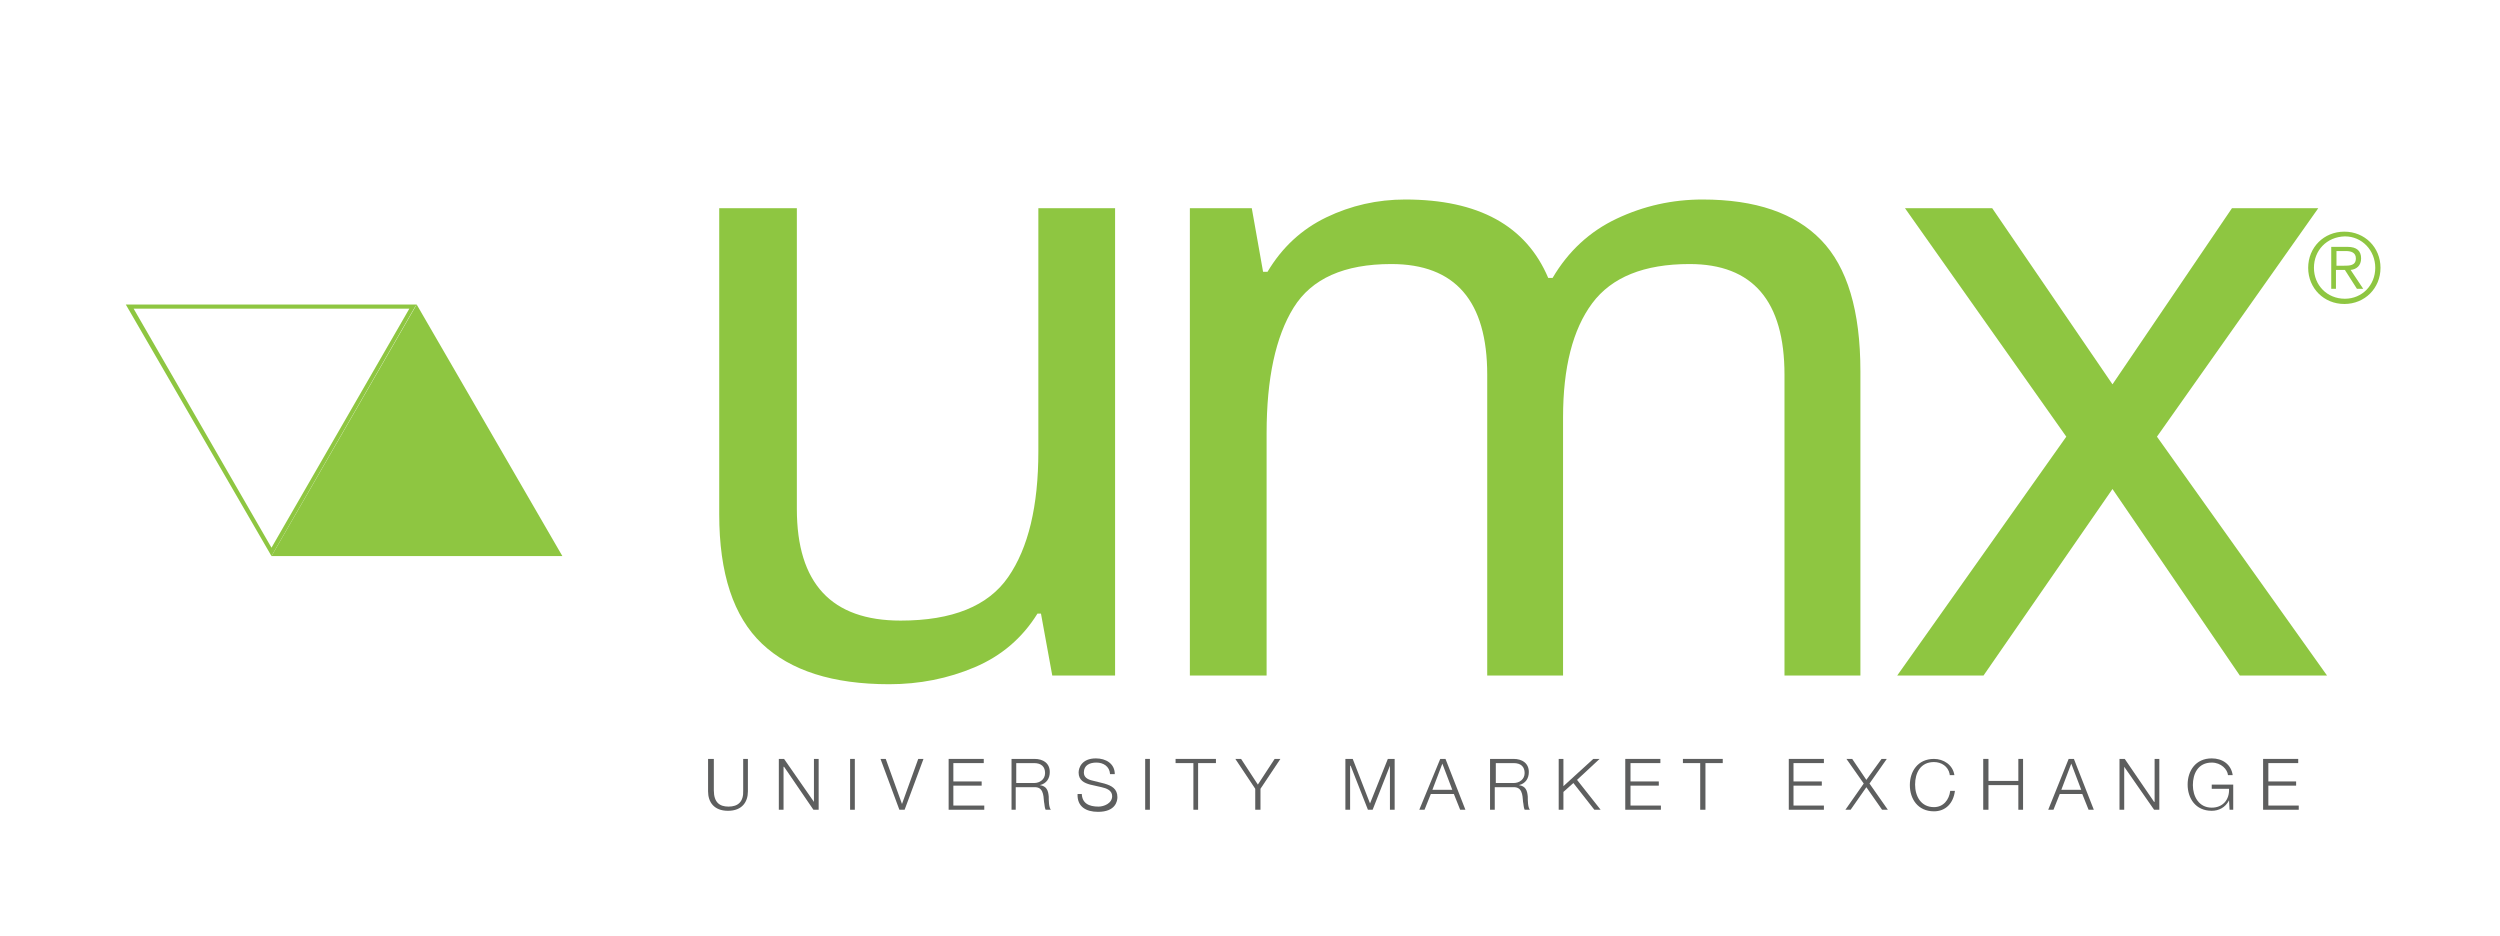
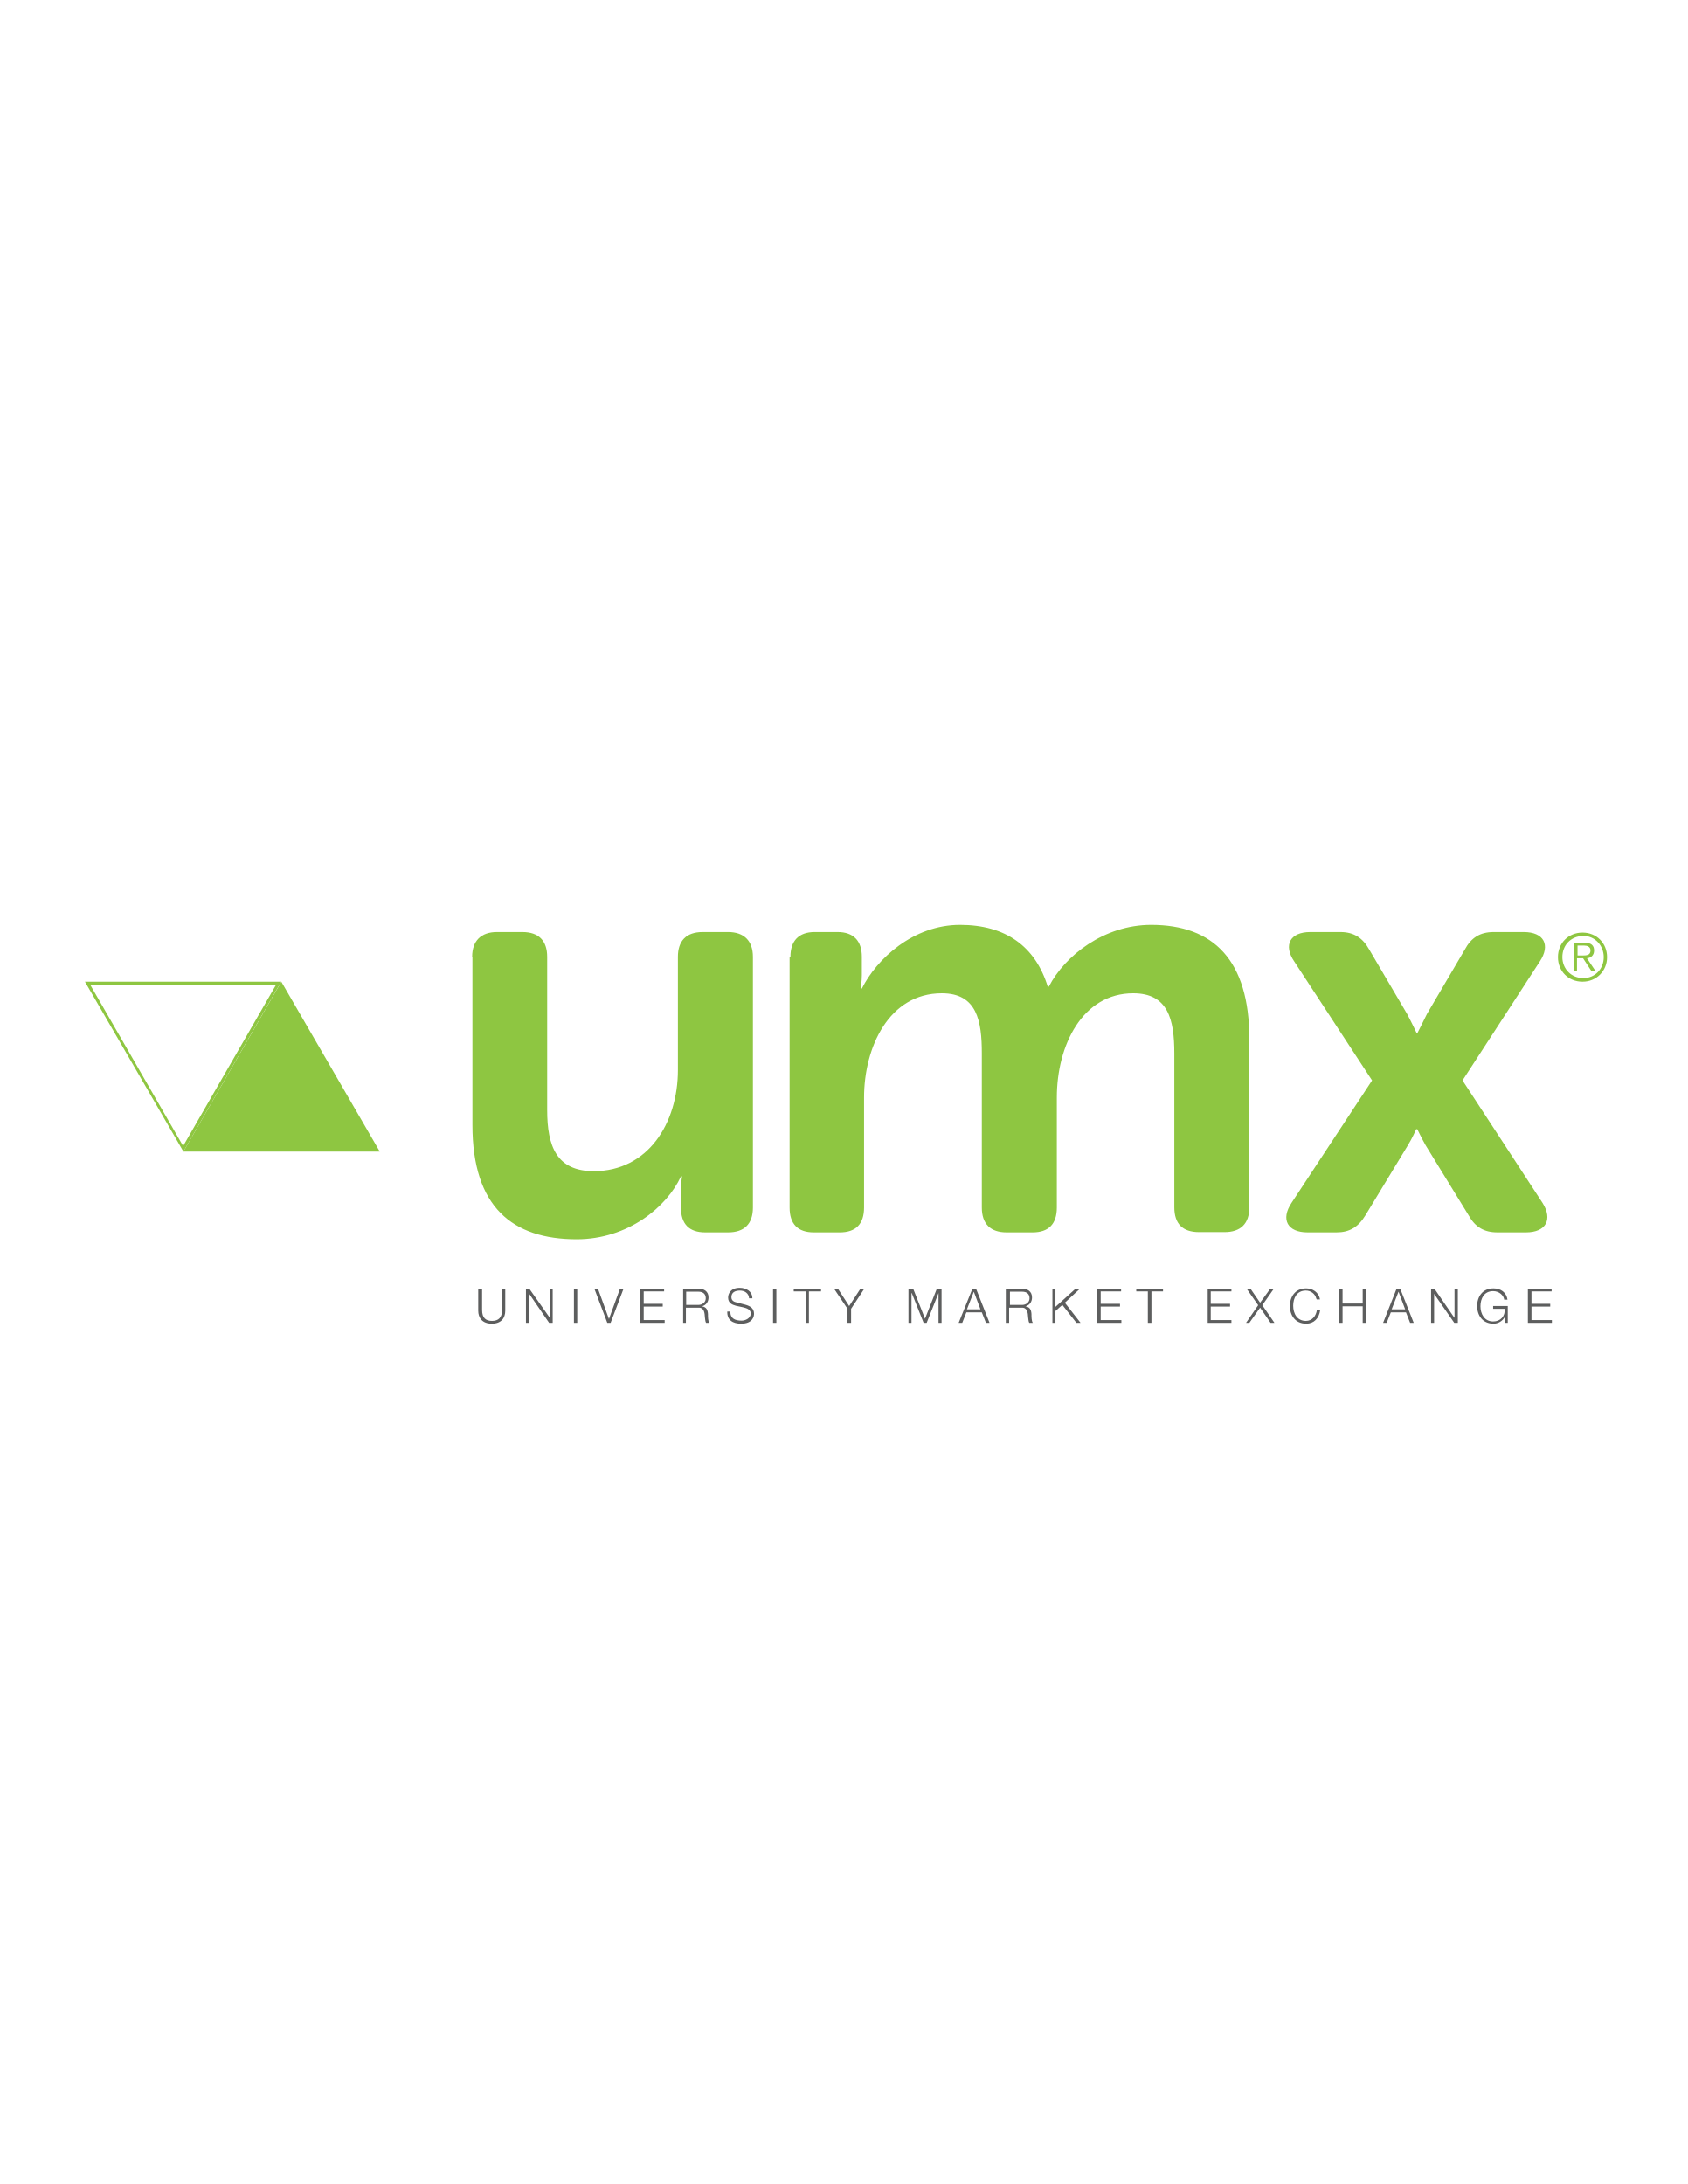
- <svg xmlns="http://www.w3.org/2000/svg" version="1.1" id="Layer_1" x="0px" y="0px" viewBox="0 0 477 178.5" enable-background="new 0 0 477 178.5" xml:space="preserve">
-   <style>
-         svg * {
-             transition: fill 1s ease-out, opacity .1s ease-out;
-         }
- 	
-         @media screen and (max-width: 200px) {
-             #UMX-Text { 
-                 opacity: 0; 
-             }
-             
-         }
-         @media screen and (max-width: 180px) {
- 		svg{
- 		margin-left:-35px
- 		}
-             #triangle {
-                 opacity: 0;
- 				
-             }
-         }
-     </style>
+ <svg xmlns="http://www.w3.org/2000/svg" version="1.1" id="Layer_1" x="0px" y="0px" viewBox="0 0 612 792" enable-background="new 0 0 612 792" xml:space="preserve">
  <g id="UMX">
-     <text transform="matrix(1 0 0 1 124.0861 128.894)">
-       <tspan x="0" y="0" fill="#8EC641" font-family="'MuseoSansRounded-700'" font-size="166.352" letter-spacing="-9">u</tspan>
-       <tspan x="88.8" y="0" fill="#8EC641" font-family="'MuseoSansRounded-700'" font-size="166.352" letter-spacing="-3">m</tspan>
-       <tspan x="234.9" y="0" fill="#8EC641" font-family="'MuseoSansRounded-700'" font-size="166.352">x</tspan>
-     </text>
-     <path fill="#8EC641" d="M454.2,51.1c0,3.9-3,6.9-6.9,6.9c-3.9,0-6.9-3-6.9-6.9c0-3.9,3-6.9,6.9-6.9  C451.2,44.2,454.2,47.2,454.2,51.1 M441.5,51.1c0,3.3,2.5,5.9,5.9,5.9c3.3,0,5.8-2.6,5.8-5.9c0-3.3-2.5-6-5.8-6  C443.9,45.2,441.5,47.8,441.5,51.1 M445.8,55.1h-1v-8h3.1c1.8,0,2.6,0.8,2.6,2.2c0,1.4-0.9,2.1-2,2.2l2.4,3.6h-1.2l-2.3-3.6h-1.7  V55.1z M447.1,50.7c1.2,0,2.4,0,2.4-1.4c0-1.1-0.9-1.4-1.9-1.4h-1.8v2.8H447.1z" />
+     <g enable-background="new    ">
+       <path fill="#8EC641" d="M171.2,347c0-5.8,3.2-9,9-9h9.2c6,0,9,3.2,9,9v55.5c0,13.2,3.4,22.2,16.9,22.2c19.6,0,30.5-17.3,30.5-36.7    v-41c0-5.8,3-9,9-9h9.2c5.8,0,9,3.2,9,9v90.9c0,6-3.2,9-9,9h-8.3c-5.8,0-8.8-3-8.8-9v-6.4c0-2.6,0.4-4.9,0.4-4.9h-0.4    c-5.1,11.1-19.2,22.8-37.8,22.8c-23.3,0-37.8-11.7-37.8-41.4V347z" />
+     </g>
+     <g enable-background="new    ">
+       <path fill="#8EC641" d="M286.6,347c0-5.8,3-9,8.8-9h8.3c5.8,0,8.8,3.2,8.8,9v6.6c0,2.3-0.4,4.9-0.4,4.9h0.4    c5.3-10.7,18.6-23.1,35.6-23.1c16.4,0,27.3,7.7,31.8,22.4h0.4c5.8-11.3,20.1-22.4,37.1-22.4c22.6,0,35.6,12.8,35.6,41.4v61    c0,6-3.2,9-9,9h-9.2c-6,0-9-3-9-9V382c0-12.4-2.3-21.8-14.9-21.8c-18.4,0-27.7,18.8-27.7,37.8v39.9c0,6-3,9-8.8,9h-9.4    c-5.8,0-9-3-9-9V382c0-11.7-1.7-21.8-14.5-21.8c-19.2,0-28.2,19.6-28.2,37.8v39.9c0,6-3,9-8.8,9h-9.4c-5.8,0-8.8-3-8.8-9V347z" />
+     </g>
+     <g enable-background="new    ">
+       <path fill="#8EC641" d="M497.5,391.8l-28.2-43.1c-4.1-6-1.5-10.7,5.8-10.7H486c4.9,0,8.1,2.1,10.5,6.4l13.7,23.3    c1.5,2.8,3.4,6.8,3.4,6.8h0.4c0,0,2.1-4.1,3.4-6.8l13.7-23.3c2.3-4.3,5.5-6.4,10.5-6.4h10.9c7.3,0,9.8,4.7,5.8,10.7l-28,43.1    l29,44.4c3.8,6,1.3,10.7-6,10.7H543c-4.9,0-8.1-1.9-10.5-6.2l-15.6-25.4c-1.3-2.3-3-5.8-3-5.8h-0.4c0,0-1.5,3.4-3,5.8l-15.4,25.4    c-2.6,4.3-5.8,6.2-10.5,6.2h-10.5c-7.3,0-9.8-4.7-5.8-10.7L497.5,391.8z" />
+     </g>
+     <path fill="#8EC641" d="M582.7,347.1c0,5-3.8,8.9-8.9,8.9s-8.9-3.8-8.9-8.9s3.8-8.9,8.9-8.9S582.7,342,582.7,347.1 M566.5,347.1   c0,4.2,3.2,7.6,7.6,7.6c4.2,0,7.4-3.3,7.4-7.6c0-4.2-3.2-7.7-7.4-7.7C569.5,339.5,566.5,342.8,566.5,347.1 M572,352.2h-1.3v-10.3h4   c2.3,0,3.3,1,3.3,2.8c0,1.8-1.2,2.7-2.6,2.8l3.1,4.6H577l-3-4.6h-2.2v4.6H572z M573.6,346.5c1.5,0,3.1,0,3.1-1.8   c0-1.4-1.2-1.8-2.4-1.8H572v3.6C572,346.5,573.6,346.5,573.6,346.5z" />
  </g>
  <g id="UMX-Text">
-     <path fill="#5D5E5E" d="M135.3,144.8h0.9v6c0,2.3,1.1,3.1,2.8,3.1c1.8,0,2.9-0.9,2.8-3.1v-6h0.9v6.2c0,2-1.1,3.7-3.8,3.7  c-2.7,0-3.8-1.7-3.8-3.7V144.8z" />
-     <polygon fill="#5D5E5E" points="148.6,144.8 149.6,144.8 155.3,153 155.3,153 155.3,144.8 156.2,144.8 156.2,154.5 155.2,154.5   149.6,146.3 149.5,146.3 149.5,154.5 148.6,154.5 " />
-     <rect x="162.2" y="144.8" fill="#5D5E5E" width="0.9" height="9.7" />
-     <polygon fill="#5D5E5E" points="168,144.8 169,144.8 172.1,153.4 172.1,153.4 175.2,144.8 176.2,144.8 172.6,154.5 171.6,154.5 " />
-     <polygon fill="#5D5E5E" points="181,144.8 187.7,144.8 187.7,145.6 181.9,145.6 181.9,149.1 187.3,149.1 187.3,149.9 181.9,149.9   181.9,153.7 187.8,153.7 187.8,154.5 181,154.5 " />
-     <path fill="#5D5E5E" d="M193,144.8h4.4c1.6,0,2.9,0.8,2.9,2.5c0,1.2-0.6,2.2-1.9,2.5v0c1.3,0.2,1.6,1,1.7,2.2c0,0.7,0,2,0.4,2.5h-1  c-0.2-0.4-0.2-1.1-0.3-1.5c-0.1-1.4-0.2-2.9-1.9-2.8h-3.5v4.3H193V144.8z M193.9,149.4h3.4c1.1,0,2.1-0.7,2.1-1.9  c0-1.2-0.7-1.9-2.1-1.9h-3.4V149.4z" />
-     <path fill="#5D5E5E" d="M206.4,151.3c0,2,1.4,2.6,3.2,2.6c1,0,2.6-0.6,2.6-2c0-1.1-1.1-1.5-2-1.7l-2.2-0.5c-1.1-0.3-2.2-0.8-2.2-2.3  c0-0.9,0.6-2.7,3.3-2.7c1.9,0,3.6,1,3.6,3h-0.9c-0.1-1.5-1.3-2.2-2.6-2.2c-1.3,0-2.4,0.5-2.4,1.9c0,0.9,0.7,1.3,1.5,1.5l2.4,0.6  c1.4,0.4,2.5,1,2.5,2.6c0,0.7-0.3,2.8-3.7,2.8c-2.3,0-4-1-3.9-3.4H206.4z" />
-     <rect x="218.5" y="144.8" fill="#5D5E5E" width="0.9" height="9.7" />
-     <polygon fill="#5D5E5E" points="224.3,144.8 232,144.8 232,145.6 228.6,145.6 228.6,154.5 227.7,154.5 227.7,145.6 224.3,145.6 " />
-     <polygon fill="#5D5E5E" points="239.5,150.5 235.7,144.8 236.8,144.8 240,149.7 243.2,144.8 244.3,144.8 240.5,150.5 240.5,154.5   239.5,154.5 " />
-     <polygon fill="#5D5E5E" points="256.7,144.8 258.1,144.8 261.4,153.3 264.8,144.8 266.1,144.8 266.1,154.5 265.2,154.5 265.2,146.1   265.2,146.1 261.9,154.5 261,154.5 257.7,146.1 257.6,146.1 257.6,154.5 256.7,154.5 " />
-     <path fill="#5D5E5E" d="M274.8,144.8h1l3.8,9.7h-1l-1.2-3h-4.4l-1.2,3h-1L274.8,144.8z M273.3,150.7h3.8l-1.9-5L273.3,150.7z" />
-     <path fill="#5D5E5E" d="M284.4,144.8h4.4c1.6,0,2.9,0.8,2.9,2.5c0,1.2-0.6,2.2-1.9,2.5v0c1.3,0.2,1.6,1,1.7,2.2c0,0.7,0,2,0.4,2.5  h-1c-0.2-0.4-0.2-1.1-0.3-1.5c-0.1-1.4-0.2-2.9-1.9-2.8h-3.5v4.3h-0.9V144.8z M285.4,149.4h3.4c1.1,0,2.1-0.7,2.1-1.9  c0-1.2-0.7-1.9-2.1-1.9h-3.4V149.4z" />
-     <polygon fill="#5D5E5E" points="297.4,144.8 298.3,144.8 298.3,150 304,144.8 305.2,144.8 300.9,148.8 305.4,154.5 304.2,154.5   300.2,149.4 298.3,151.1 298.3,154.5 297.4,154.5 " />
-     <polygon fill="#5D5E5E" points="310.1,144.8 316.8,144.8 316.8,145.6 311.1,145.6 311.1,149.1 316.5,149.1 316.5,149.9 311.1,149.9   311.1,153.7 316.9,153.7 316.9,154.5 310.1,154.5 " />
-     <polygon fill="#5D5E5E" points="321.1,144.8 328.7,144.8 328.7,145.6 325.4,145.6 325.4,154.5 324.4,154.5 324.4,145.6 321.1,145.6   " />
-     <polygon fill="#5D5E5E" points="341.3,144.8 348,144.8 348,145.6 342.2,145.6 342.2,149.1 347.6,149.1 347.6,149.9 342.2,149.9   342.2,153.7 348,153.7 348,154.5 341.3,154.5 " />
-     <polygon fill="#5D5E5E" points="352.3,144.8 353.4,144.8 356.1,148.8 359,144.8 360,144.8 356.7,149.5 360.2,154.5 359.1,154.5   356.1,150.2 353.1,154.5 352.1,154.5 355.6,149.5 " />
-     <path fill="#5D5E5E" d="M372,147.7c-0.3-1.5-1.6-2.3-3-2.3c-2.6,0-3.6,2.1-3.6,4.3s1.1,4.3,3.6,4.3c1.8,0,2.9-1.4,3.1-3.1h0.9  c-0.3,2.4-1.8,3.9-4,3.9c-3.1,0-4.6-2.4-4.6-5c0-2.6,1.5-5,4.6-5c1.8,0,3.6,1.1,3.9,3.1H372z" />
-     <polygon fill="#5D5E5E" points="378.4,144.8 379.4,144.8 379.4,149 385.1,149 385.1,144.8 386,144.8 386,154.5 385.1,154.5   385.1,149.8 379.4,149.8 379.4,154.5 378.4,154.5 " />
-     <path fill="#5D5E5E" d="M394.7,144.8h1l3.8,9.7h-1l-1.2-3H393l-1.2,3h-1L394.7,144.8z M393.3,150.7h3.8l-1.9-5L393.3,150.7z" />
-     <polygon fill="#5D5E5E" points="404.4,144.8 405.4,144.8 411,153 411.1,153 411.1,144.8 412,144.8 412,154.5 411,154.5 405.3,146.3   405.3,146.3 405.3,154.5 404.4,154.5 " />
-     <path fill="#5D5E5E" d="M426.1,154.5h-0.7l-0.1-1.8h0c-0.7,1.4-2,2-3.3,2c-3.1,0-4.6-2.4-4.6-5c0-2.6,1.5-5,4.6-5c2,0,3.7,1.1,4,3.2  h-0.9c-0.1-1.1-1.3-2.4-3.1-2.4c-2.6,0-3.6,2.1-3.6,4.3c0,2.1,1.1,4.3,3.6,4.3c2.1,0,3.4-1.5,3.3-3.6H422v-0.8h4.1V154.5z" />
-     <polygon fill="#5D5E5E" points="431.8,144.8 438.5,144.8 438.5,145.6 432.8,145.6 432.8,149.1 438.1,149.1 438.1,149.9 432.8,149.9   432.8,153.7 438.6,153.7 438.6,154.5 431.8,154.5 " />
+     <path fill="#5D5E5E" d="M173.6,467.3h1.2v7.7c0,3,1.4,4,3.6,4c2.3,0,3.7-1.2,3.6-4v-7.7h1.2v8c0,2.6-1.4,4.7-4.9,4.7   c-3.5,0-4.9-2.2-4.9-4.7v-8H173.6z" />
+     <polygon fill="#5D5E5E" points="190.7,467.3 191.9,467.3 199.3,477.8 199.3,477.8 199.3,467.3 200.4,467.3 200.4,479.7    199.1,479.7 191.9,469.2 191.8,469.2 191.8,479.7 190.7,479.7  " />
+     <rect x="208.1" y="467.3" fill="#5D5E5E" width="1.2" height="12.4" />
+     <polygon fill="#5D5E5E" points="215.5,467.3 216.8,467.3 220.8,478.3 220.8,478.3 224.8,467.3 226.1,467.3 221.4,479.7    220.2,479.7  " />
+     <polygon fill="#5D5E5E" points="232.2,467.3 240.8,467.3 240.8,468.3 233.4,468.3 233.4,472.8 240.3,472.8 240.3,473.8    233.4,473.8 233.4,478.7 241,478.7 241,479.7 232.2,479.7  " />
+     <path fill="#5D5E5E" d="M247.6,467.3h5.6c2.1,0,3.7,1,3.7,3.2c0,1.5-0.8,2.8-2.4,3.2l0,0c1.7,0.3,2.1,1.3,2.2,2.8   c0,0.9,0,2.6,0.5,3.2H256c-0.3-0.5-0.3-1.4-0.4-1.9c-0.1-1.8-0.3-3.7-2.4-3.6h-4.5v5.5h-1V467.3z M248.8,473.2h4.4   c1.4,0,2.7-0.9,2.7-2.4s-0.9-2.4-2.7-2.4h-4.4V473.2z" />
+     <path fill="#5D5E5E" d="M264.8,475.6c0,2.6,1.8,3.3,4.1,3.3c1.3,0,3.3-0.8,3.3-2.6c0-1.4-1.4-1.9-2.6-2.2l-2.8-0.6   c-1.4-0.4-2.8-1-2.8-3c0-1.2,0.8-3.5,4.2-3.5c2.4,0,4.6,1.3,4.6,3.8h-1.2c-0.1-1.9-1.7-2.8-3.3-2.8c-1.7,0-3.1,0.6-3.1,2.4   c0,1.2,0.9,1.7,1.9,1.9l3.1,0.8c1.8,0.5,3.2,1.3,3.2,3.3c0,0.9-0.4,3.6-4.7,3.6c-3,0-5.1-1.3-5-4.4h1V475.6z" />
+     <rect x="280.3" y="467.3" fill="#5D5E5E" width="1.2" height="12.4" />
+     <polygon fill="#5D5E5E" points="287.8,467.3 297.7,467.3 297.7,468.3 293.3,468.3 293.3,479.7 292.1,479.7 292.1,468.3    287.8,468.3  " />
+     <polygon fill="#5D5E5E" points="307.3,474.6 302.4,467.3 303.8,467.3 307.9,473.6 312,467.3 313.4,467.3 308.6,474.6 308.6,479.7    307.3,479.7  " />
+     <polygon fill="#5D5E5E" points="329.4,467.3 331.1,467.3 335.4,478.2 339.7,467.3 341.4,467.3 341.4,479.7 340.3,479.7    340.3,468.9 340.3,468.9 336,479.7 334.9,479.7 330.6,468.9 330.5,468.9 330.5,479.7 329.4,479.7  " />
+     <path fill="#5D5E5E" d="M352.6,467.3h1.3l4.9,12.4h-1.3l-1.5-3.8h-5.6l-1.5,3.8h-1.3L352.6,467.3z M350.6,474.8h4.9l-2.4-6.4   L350.6,474.8z" />
+     <path fill="#5D5E5E" d="M364.9,467.3h5.6c2.1,0,3.7,1,3.7,3.2c0,1.5-0.8,2.8-2.4,3.2l0,0c1.7,0.3,2.1,1.3,2.2,2.8   c0,0.9,0,2.6,0.5,3.2h-1.3c-0.3-0.5-0.3-1.4-0.4-1.9c-0.1-1.8-0.3-3.7-2.4-3.6h-4.5v5.5h-1.2v-12.4H364.9z M366.2,473.2h4.4   c1.4,0,2.7-0.9,2.7-2.4s-0.9-2.4-2.7-2.4h-4.4V473.2z" />
+     <polygon fill="#5D5E5E" points="381.6,467.3 382.7,467.3 382.7,473.9 390,467.3 391.6,467.3 386.1,472.4 391.8,479.7 390.3,479.7    385.2,473.2 382.7,475.4 382.7,479.7 381.6,479.7  " />
+     <polygon fill="#5D5E5E" points="397.9,467.3 406.5,467.3 406.5,468.3 399.1,468.3 399.1,472.8 406.1,472.8 406.1,473.8    399.1,473.8 399.1,478.7 406.6,478.7 406.6,479.7 397.9,479.7  " />
+     <polygon fill="#5D5E5E" points="412,467.3 421.7,467.3 421.7,468.3 417.5,468.3 417.5,479.7 416.2,479.7 416.2,468.3 412,468.3     " />
+     <polygon fill="#5D5E5E" points="437.9,467.3 446.5,467.3 446.5,468.3 439,468.3 439,472.8 446,472.8 446,473.8 439,473.8    439,478.7 446.5,478.7 446.5,479.7 437.9,479.7  " />
+     <polygon fill="#5D5E5E" points="452,467.3 453.4,467.3 456.9,472.4 460.6,467.3 461.9,467.3 457.7,473.3 462.1,479.7 460.7,479.7    456.9,474.2 453,479.7 451.8,479.7 456.2,473.3  " />
+     <path fill="#5D5E5E" d="M477.3,471c-0.4-1.9-2.1-3-3.8-3c-3.3,0-4.6,2.7-4.6,5.5c0,2.8,1.4,5.5,4.6,5.5c2.3,0,3.7-1.8,4-4h1.2   c-0.4,3.1-2.3,5-5.1,5c-4,0-5.9-3.1-5.9-6.4c0-3.3,1.9-6.4,5.9-6.4c2.3,0,4.6,1.4,5,4h-1.2V471z" />
+     <polygon fill="#5D5E5E" points="485.5,467.3 486.8,467.3 486.8,472.7 494.1,472.7 494.1,467.3 495.2,467.3 495.2,479.7    494.1,479.7 494.1,473.7 486.8,473.7 486.8,479.7 485.5,479.7  " />
+     <path fill="#5D5E5E" d="M506.4,467.3h1.3l4.9,12.4h-1.3l-1.5-3.8h-5.5l-1.5,3.8h-1.3L506.4,467.3z M504.6,474.8h4.9l-2.4-6.4   L504.6,474.8z" />
+     <polygon fill="#5D5E5E" points="518.9,467.3 520.1,467.3 527.3,477.8 527.4,477.8 527.4,467.3 528.6,467.3 528.6,479.7    527.3,479.7 520,469.2 520,469.2 520,479.7 518.9,479.7  " />
+     <path fill="#5D5E5E" d="M546.7,479.7h-0.9l-0.1-2.3l0,0c-0.9,1.8-2.6,2.6-4.2,2.6c-4,0-5.9-3.1-5.9-6.4c0-3.3,1.9-6.4,5.9-6.4   c2.6,0,4.7,1.4,5.1,4.1h-1.2c-0.1-1.4-1.7-3.1-4-3.1c-3.3,0-4.6,2.7-4.6,5.5c0,2.7,1.4,5.5,4.6,5.5c2.7,0,4.4-1.9,4.2-4.6h-4.2v-1   h5.3V479.7z" />
+     <polygon fill="#5D5E5E" points="554,467.3 562.6,467.3 562.6,468.3 555.3,468.3 555.3,472.8 562.1,472.8 562.1,473.8 555.3,473.8    555.3,478.7 562.7,478.7 562.7,479.7 554,479.7  " />
  </g>
  <g id="triangle">
-     <polygon fill="#8EC641" points="51.8,106.1 79.5,58.1 107.3,106.1 " />
-     <path fill="#8EC641" d="M51.8,106.1L24,58.1h55.5l-0.4,0.6L51.8,106.1z M25.5,58.9l26.3,45.6l26.3-45.6H25.5z" />
+     <polygon fill="#8EC641" points="66.5,417.6 102,356 137.7,417.6  " />
+     <path fill="#8EC641" d="M66.5,417.6L30.8,356H102l-0.5,0.8L66.5,417.6z M32.7,357.1l33.7,58.5l33.7-58.5H32.7z" />
  </g>
</svg>
